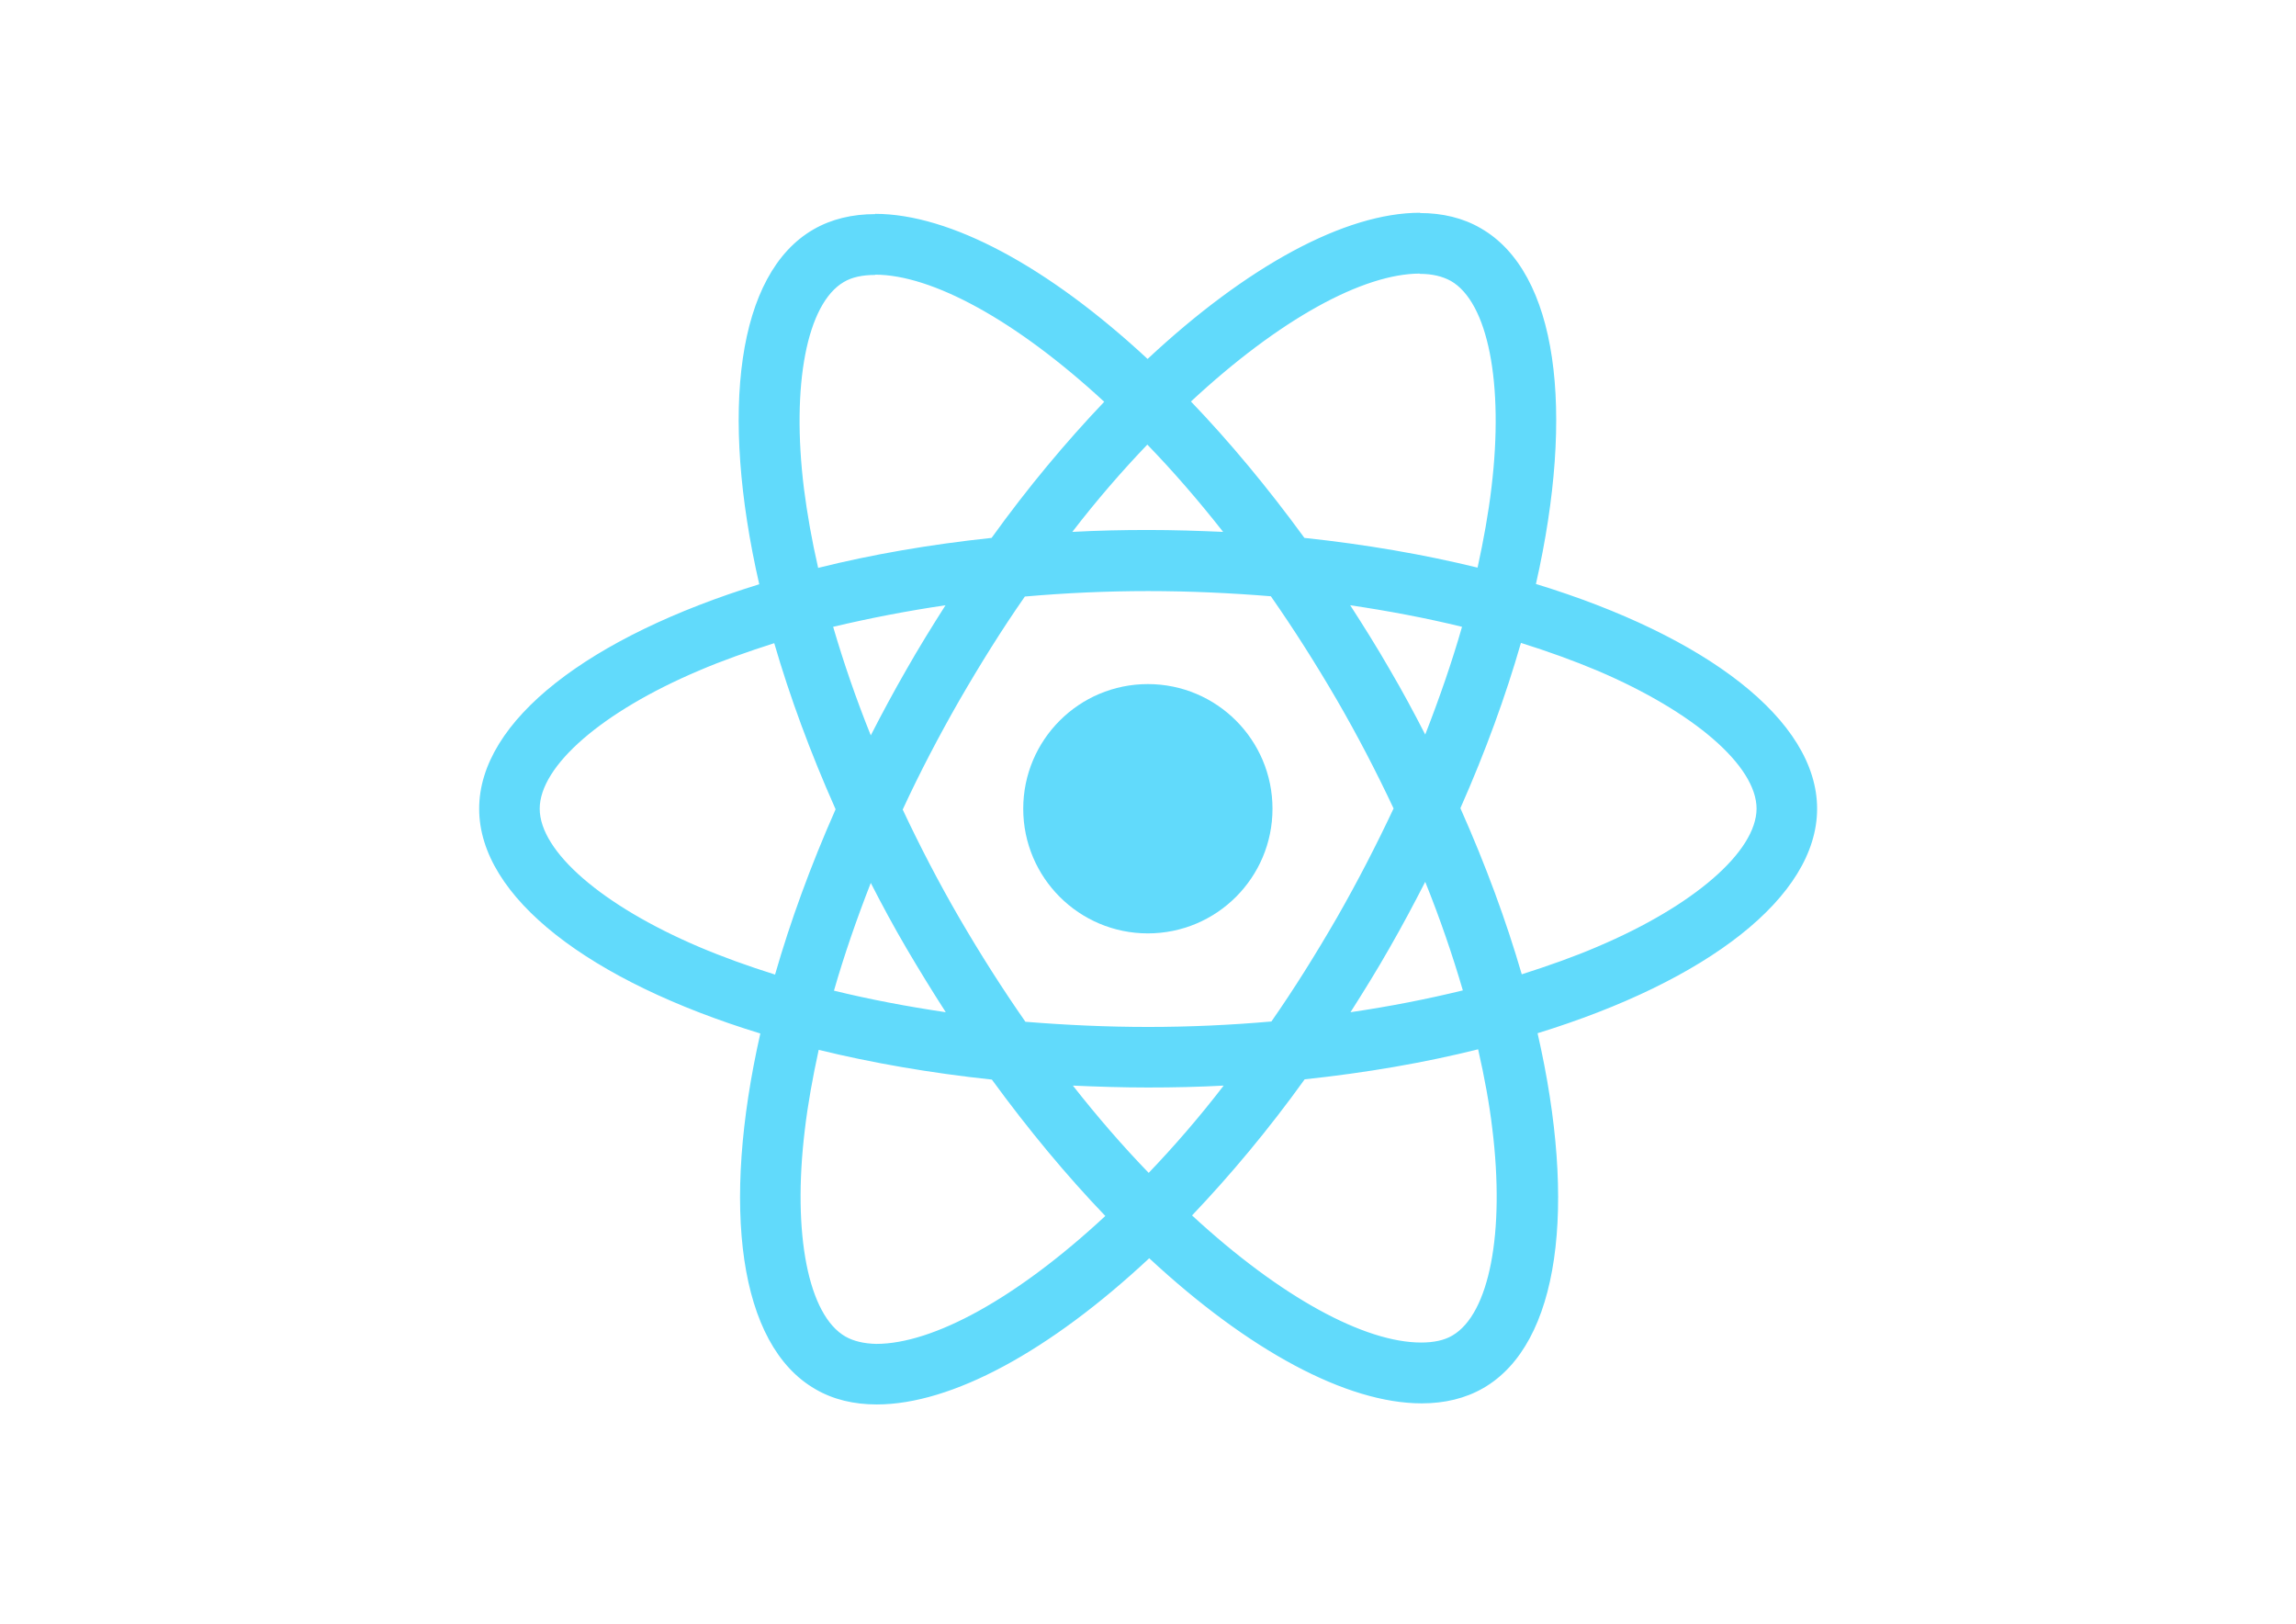
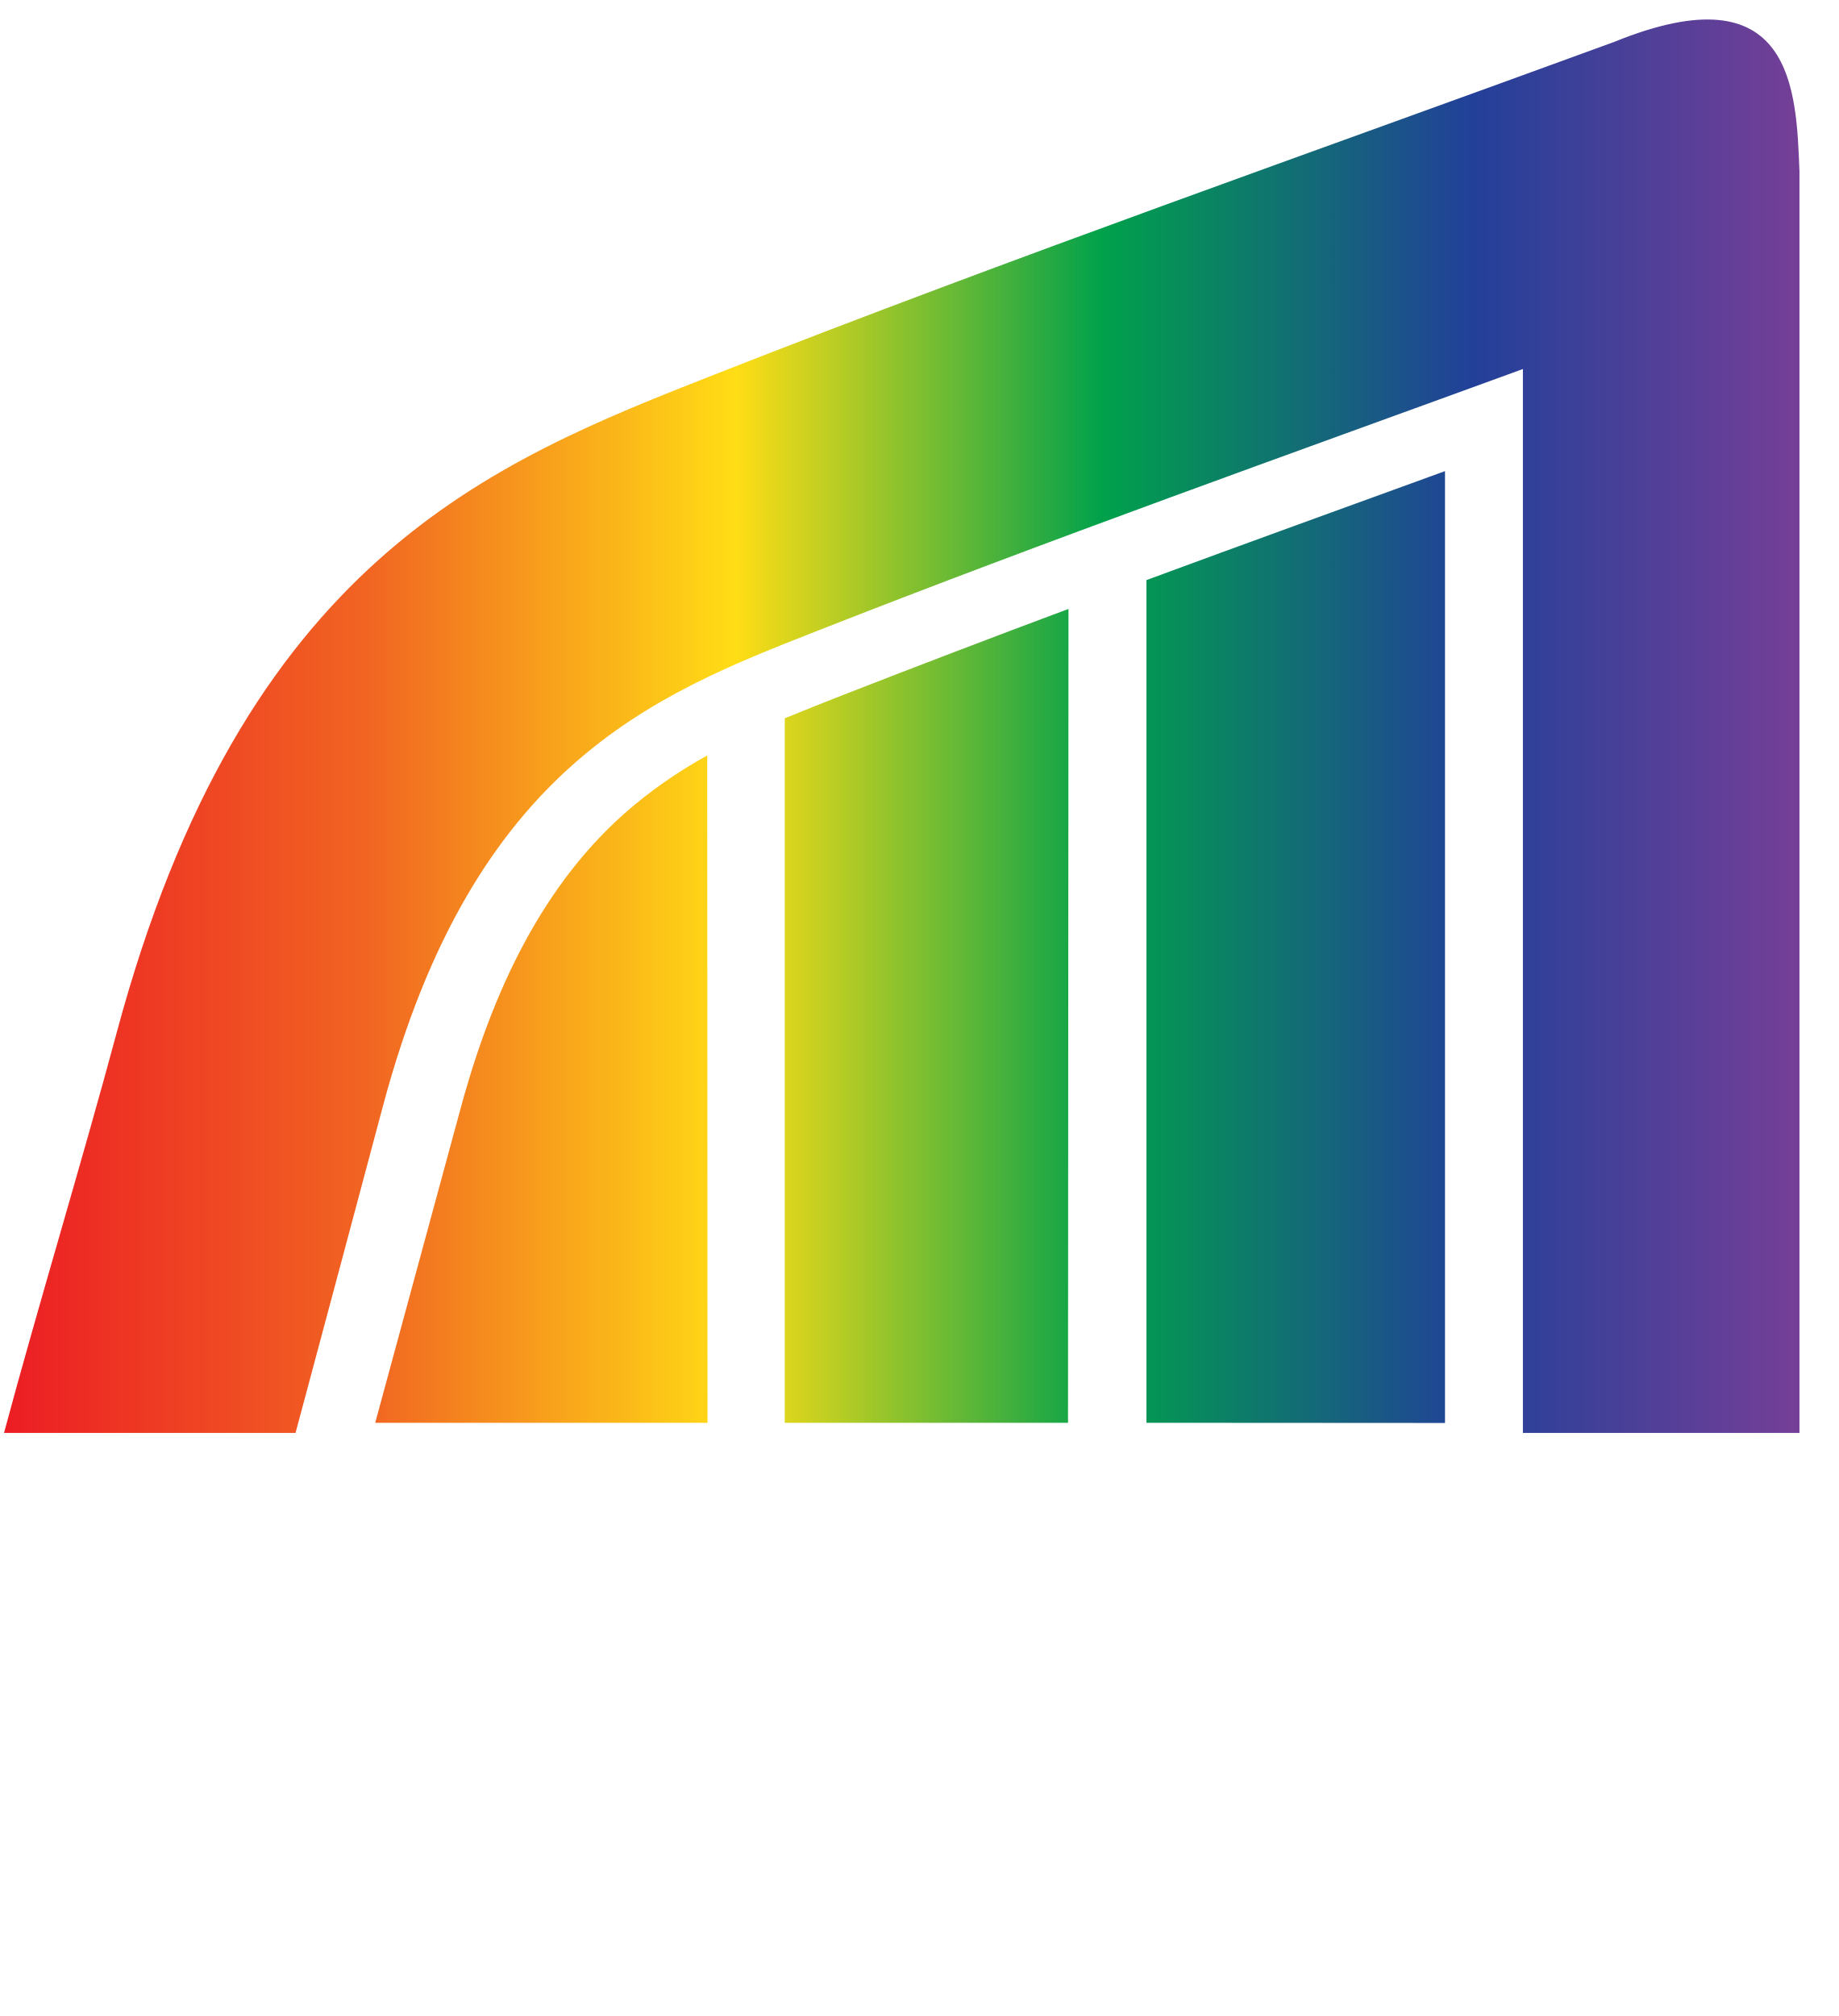
- <svg xmlns="http://www.w3.org/2000/svg" viewBox="0 0 841.9 595.3">
-   <g fill="#61DAFB">
-     <path d="M666.3 296.5c0-32.5-40.7-63.3-103.1-82.4 14.4-63.6 8-114.2-20.2-130.4-6.5-3.8-14.1-5.6-22.4-5.6v22.3c4.6 0 8.3.9 11.4 2.6 13.6 7.8 19.5 37.5 14.9 75.7-1.1 9.4-2.9 19.3-5.1 29.4-19.6-4.8-41-8.5-63.5-10.9-13.5-18.5-27.5-35.3-41.6-50 32.6-30.3 63.2-46.9 84-46.9V78c-27.5 0-63.5 19.6-99.9 53.6-36.4-33.8-72.4-53.2-99.9-53.2v22.3c20.7 0 51.4 16.5 84 46.6-14 14.7-28 31.4-41.3 49.9-22.6 2.4-44 6.1-63.6 11-2.3-10-4-19.7-5.2-29-4.7-38.2 1.1-67.9 14.6-75.8 3-1.8 6.9-2.6 11.5-2.6V78.5c-8.4 0-16 1.8-22.6 5.6-28.1 16.2-34.4 66.7-19.9 130.1-62.2 19.2-102.7 49.9-102.7 82.3 0 32.5 40.7 63.3 103.1 82.4-14.4 63.6-8 114.2 20.2 130.4 6.5 3.8 14.1 5.6 22.5 5.6 27.5 0 63.5-19.6 99.9-53.6 36.4 33.8 72.4 53.2 99.9 53.2 8.4 0 16-1.8 22.6-5.6 28.1-16.2 34.4-66.7 19.9-130.1 62-19.1 102.5-49.9 102.5-82.3zm-130.2-66.7c-3.7 12.9-8.3 26.2-13.5 39.5-4.1-8-8.4-16-13.1-24-4.6-8-9.5-15.8-14.4-23.4 14.2 2.1 27.9 4.7 41 7.9zm-45.8 106.5c-7.8 13.5-15.8 26.3-24.1 38.2-14.9 1.3-30 2-45.2 2-15.1 0-30.2-.7-45-1.9-8.3-11.9-16.4-24.6-24.2-38-7.6-13.1-14.5-26.4-20.8-39.8 6.2-13.4 13.2-26.8 20.7-39.9 7.8-13.5 15.8-26.3 24.1-38.2 14.9-1.3 30-2 45.2-2 15.1 0 30.2.7 45 1.9 8.3 11.9 16.4 24.6 24.2 38 7.6 13.1 14.5 26.4 20.8 39.8-6.3 13.4-13.2 26.8-20.7 39.9zm32.3-13c5.4 13.4 10 26.8 13.8 39.8-13.1 3.2-26.9 5.9-41.2 8 4.9-7.7 9.8-15.6 14.4-23.7 4.6-8 8.9-16.1 13-24.1zM421.2 430c-9.3-9.6-18.6-20.3-27.8-32 9 .4 18.2.7 27.5.7 9.4 0 18.7-.2 27.8-.7-9 11.7-18.3 22.4-27.5 32zm-74.4-58.9c-14.2-2.1-27.9-4.7-41-7.9 3.7-12.9 8.3-26.2 13.5-39.5 4.1 8 8.4 16 13.1 24 4.7 8 9.5 15.8 14.4 23.4zM420.7 163c9.3 9.6 18.6 20.3 27.8 32-9-.4-18.2-.7-27.5-.7-9.4 0-18.7.2-27.8.7 9-11.7 18.3-22.4 27.5-32zm-74 58.9c-4.9 7.7-9.8 15.6-14.4 23.7-4.6 8-8.9 16-13 24-5.4-13.4-10-26.8-13.8-39.8 13.1-3.1 26.9-5.8 41.2-7.9zm-90.5 125.2c-35.4-15.1-58.3-34.9-58.3-50.6 0-15.7 22.9-35.6 58.3-50.6 8.6-3.7 18-7 27.7-10.1 5.7 19.6 13.2 40 22.5 60.9-9.2 20.8-16.6 41.1-22.2 60.6-9.9-3.1-19.3-6.5-28-10.2zM310 490c-13.6-7.8-19.5-37.5-14.9-75.7 1.1-9.4 2.9-19.3 5.1-29.4 19.6 4.8 41 8.5 63.5 10.9 13.5 18.5 27.5 35.3 41.6 50-32.6 30.3-63.2 46.9-84 46.9-4.5-.1-8.3-1-11.3-2.7zm237.2-76.2c4.7 38.2-1.1 67.9-14.6 75.8-3 1.8-6.9 2.6-11.5 2.6-20.7 0-51.4-16.5-84-46.6 14-14.7 28-31.4 41.3-49.9 22.6-2.4 44-6.1 63.6-11 2.3 10.1 4.1 19.8 5.2 29.1zm38.5-66.7c-8.6 3.7-18 7-27.7 10.1-5.7-19.6-13.2-40-22.5-60.9 9.2-20.8 16.6-41.1 22.2-60.6 9.9 3.1 19.3 6.5 28.1 10.2 35.4 15.1 58.3 34.9 58.3 50.6-.1 15.7-23 35.6-58.4 50.6zM320.8 78.4z" />
-     <circle cx="420.9" cy="296.5" r="45.7" />
-     <path d="M520.5 78.1z" />
+ <svg xmlns="http://www.w3.org/2000/svg" viewBox="0 0 311 341">
+   <defs>
+     <clipPath id="clip-path">
+       <path d="M257.65,242.37V62.42C217.7,77,177.59,91.25,138,106.81,110.41,117.65,80.2,129.53,64.81,187,60.26,204,54.58,225.37,50,242.37H.68c5.63-21,13.36-46.46,19-67.47C41.15,94.7,82.89,78.29,121,63.31,171.29,43.54,222.34,25.66,273.09,7.09,303.51-5.28,303.9,15.42,304.44,29V242.37Zm-138-114.58a78.38,78.38,0,0,0-14.07,9.86c-14.91,13.27-23,32.21-28,51.11l-14.1,51.9h56.22ZM180.77,103q-19,7.09-38,14.5c-3.37,1.32-6.7,2.64-10,4V240.66h47.92Zm63.7,137.69v-161c-16.85,6.13-33.7,12.22-50.51,18.43V240.66Z" style="fill:none" />
+     </clipPath>
+     <linearGradient id="Pride_Rainbow" y1="170.5" x2="311" y2="170.5" gradientUnits="userSpaceOnUse">
+       <stop offset="0" stop-color="#ec1c24" />
+       <stop offset="0.2" stop-color="#f16522" />
+       <stop offset="0.4" stop-color="#ffdd15" />
+       <stop offset="0.6" stop-color="#00a14b" />
+       <stop offset="0.8" stop-color="#224099" />
+       <stop offset="1" stop-color="#7f3f97" />
+     </linearGradient>
+   </defs>
+   <g id="Layer_2" data-name="Layer 2">
+     <g id="Layer_1-2" data-name="Layer 1">
+       <g style="clip-path:url(#clip-path)">
+         <rect width="311" height="341" style="fill:url(#Pride_Rainbow)" />
+       </g>
+     </g>
  </g>
</svg>
